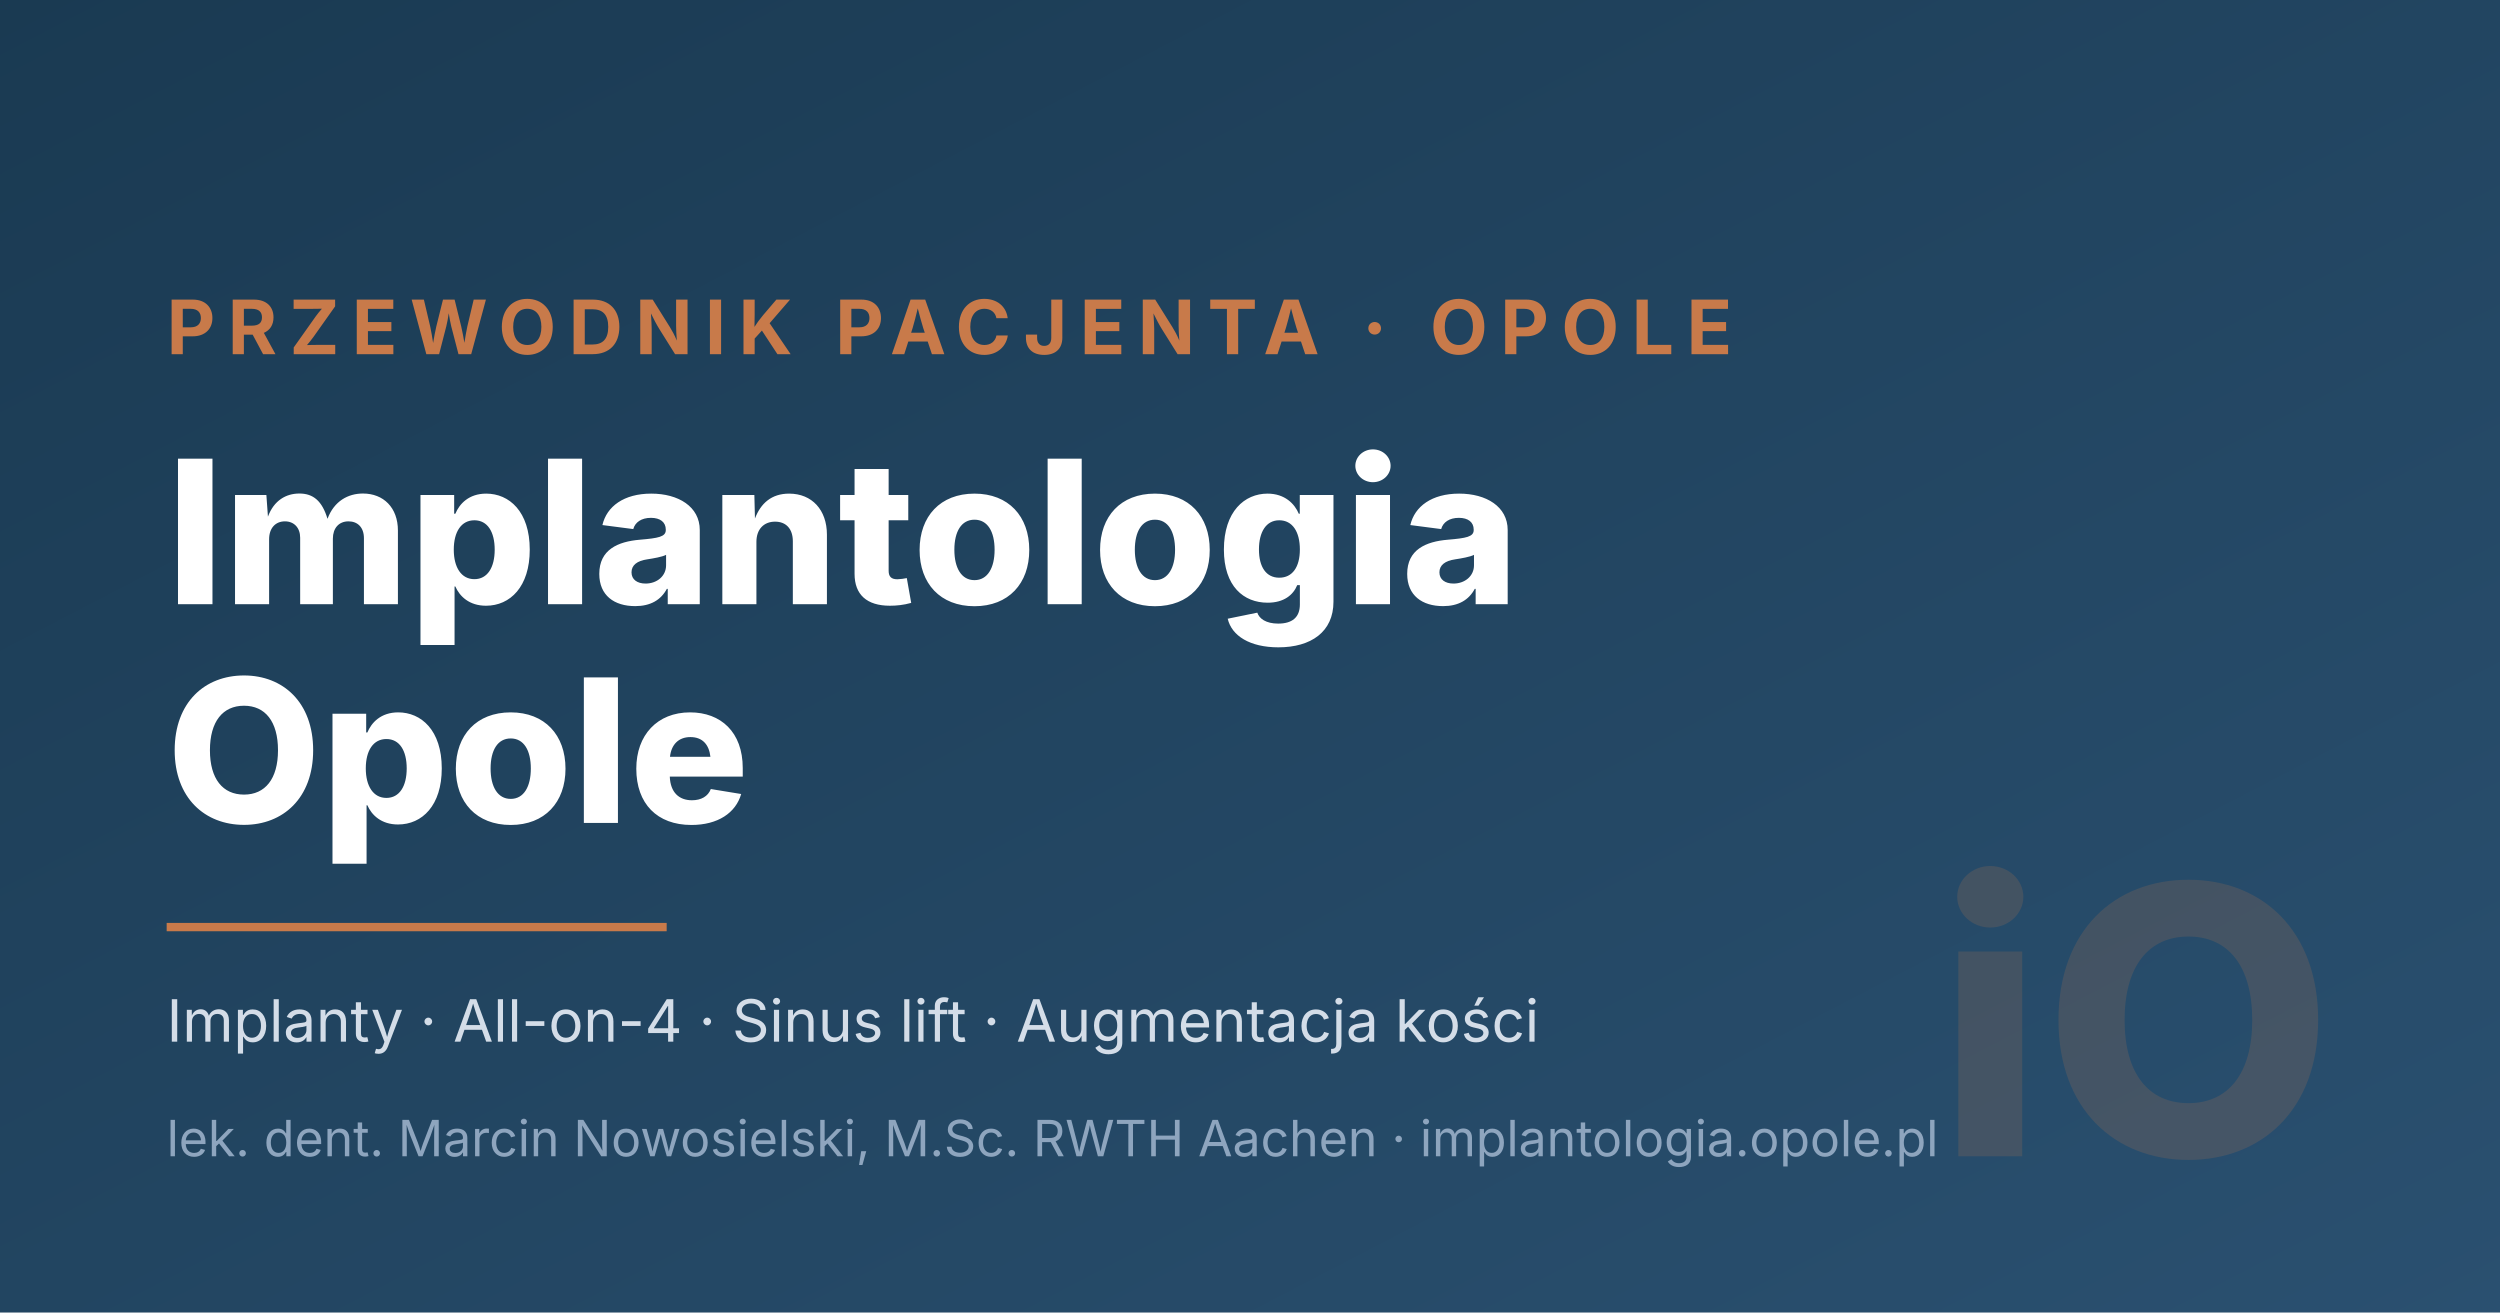
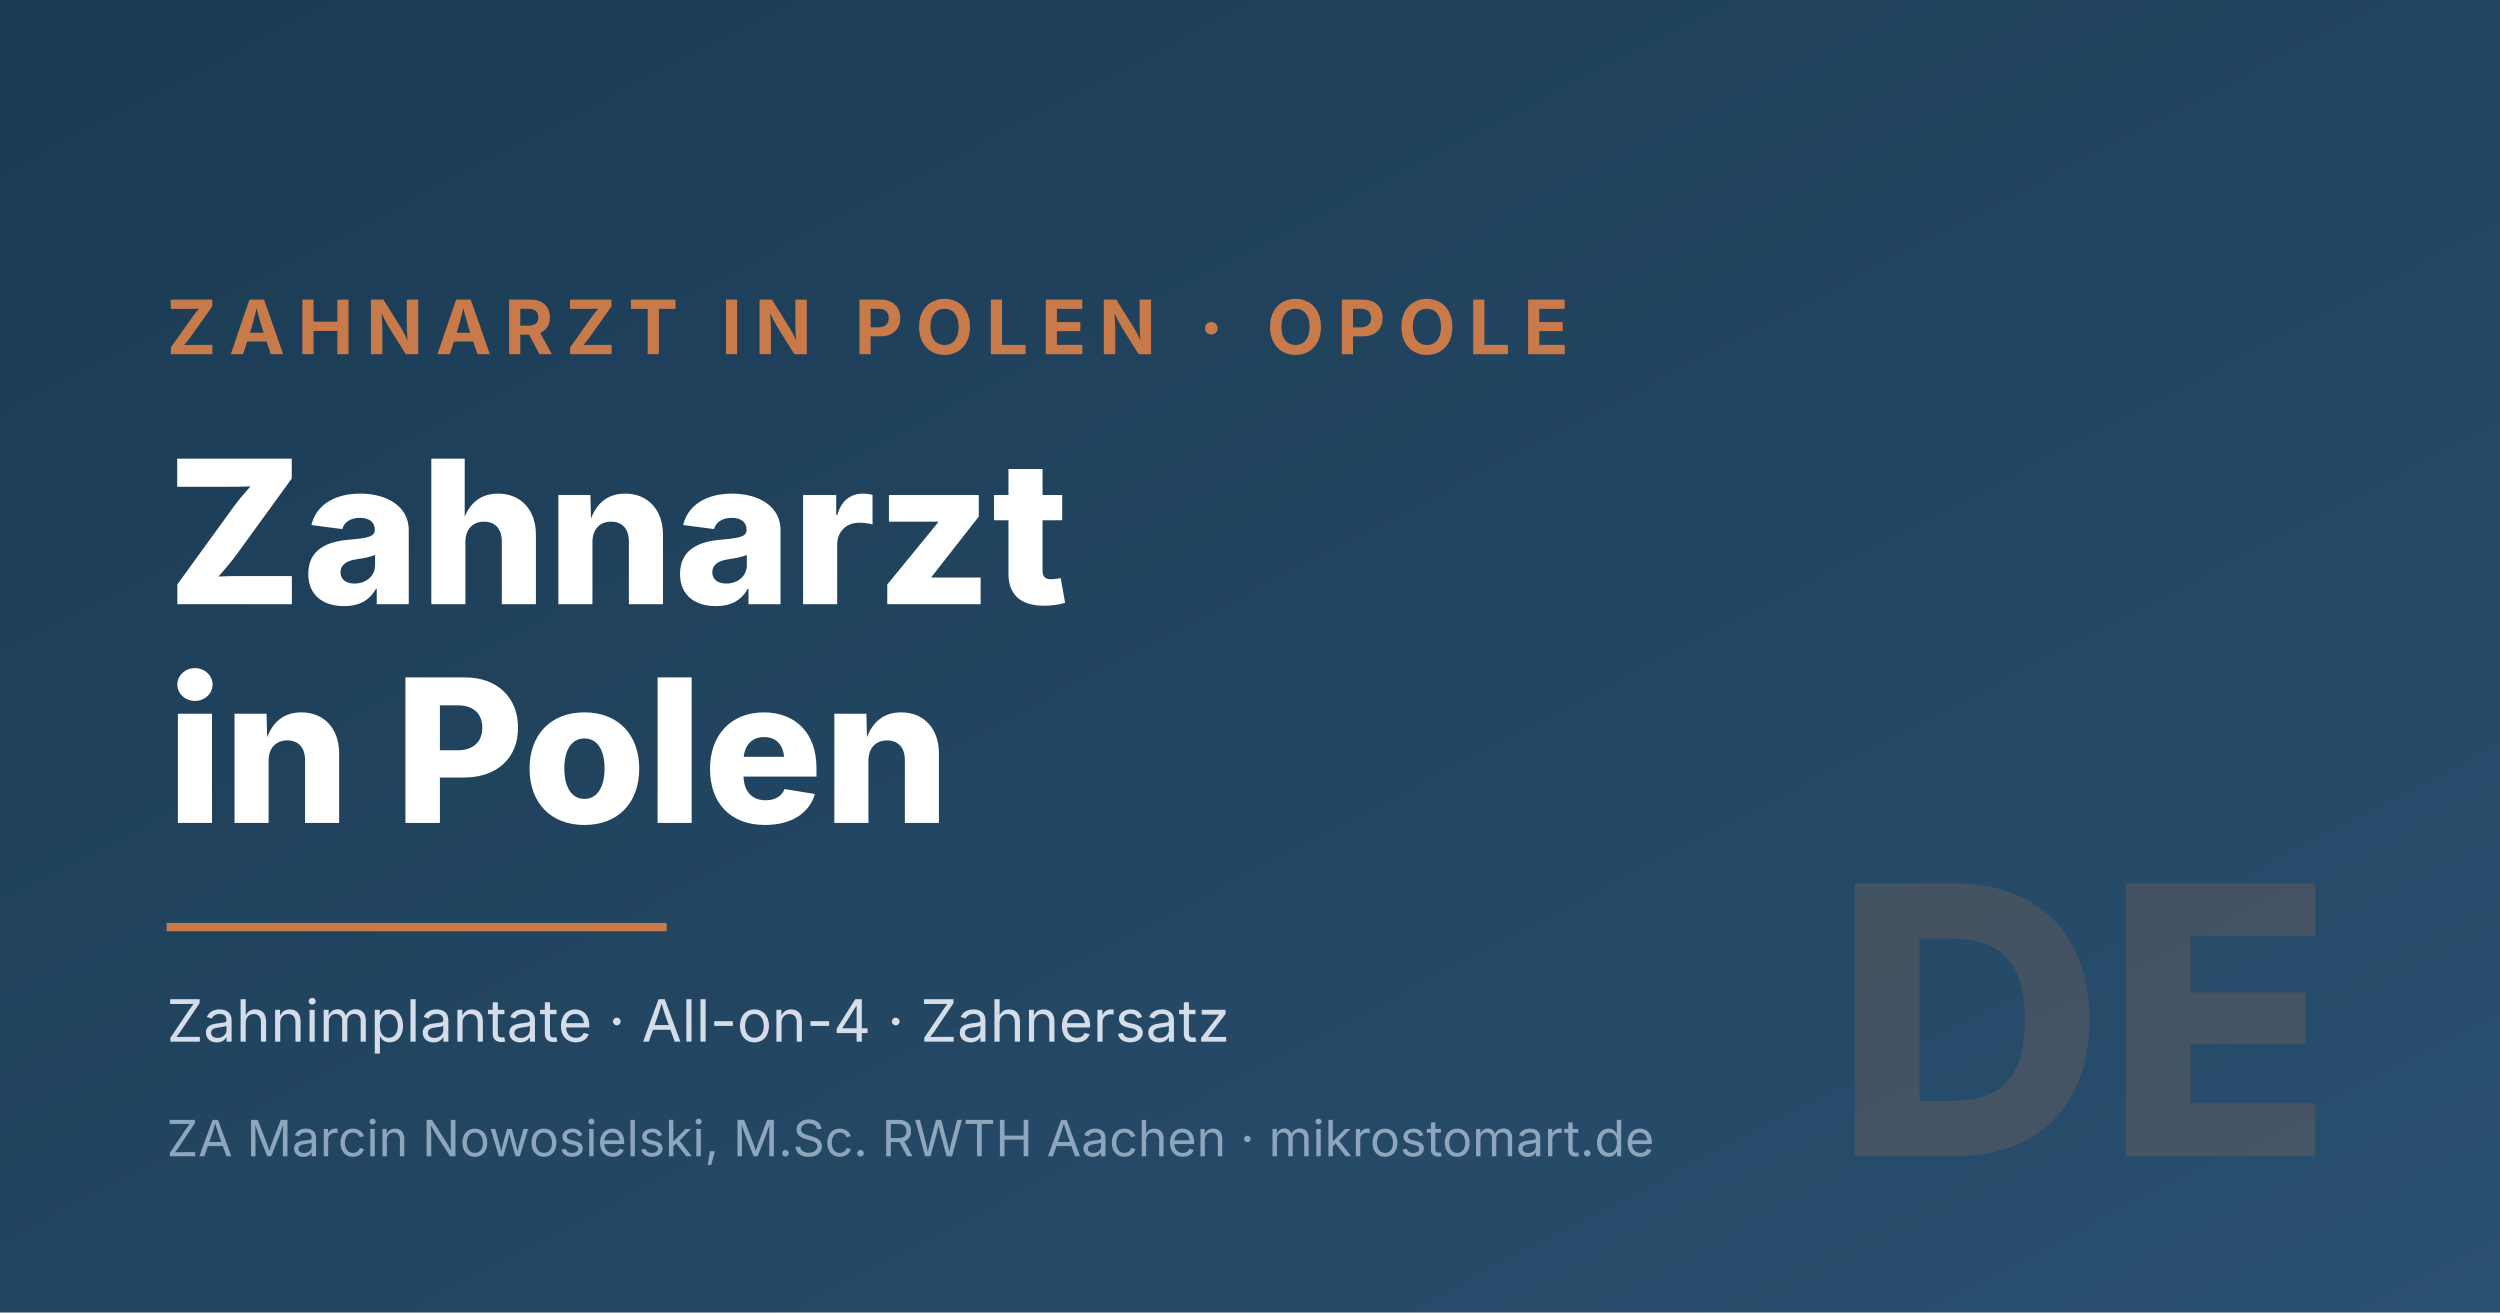
<svg xmlns="http://www.w3.org/2000/svg" viewBox="0 0 1200 630" width="1200" height="630">
  <defs>
    <linearGradient id="bg" x1="0" y1="0" x2="1" y2="1">
      <stop offset="0%" stop-color="#1a3a52" />
      <stop offset="100%" stop-color="#2a5070" />
    </linearGradient>
  </defs>
  <rect width="1200" height="630" fill="url(#bg)" />
-   <text x="80" y="170" font-family="Inter, system-ui" font-size="36" fill="#c87a4a" letter-spacing="6" font-weight="700">PRZEWODNIK PACJENTA · OPOLE</text>
-   <text x="80" y="290" font-family="Inter, system-ui" font-size="96" fill="white" font-weight="800">Implantologia</text>
-   <text x="80" y="395" font-family="Inter, system-ui" font-size="96" fill="white" font-weight="800">Opole</text>
+   <text x="80" y="170" font-family="Inter, system-ui" font-size="36" fill="#c87a4a" letter-spacing="6" font-weight="700">ZAHNARZT IN POLEN · OPOLE</text>
+   <text x="80" y="290" font-family="Inter, system-ui" font-size="96" fill="white" font-weight="800">Zahnarzt</text>
+   <text x="80" y="395" font-family="Inter, system-ui" font-size="96" fill="white" font-weight="800">in Polen</text>
  <line x1="80" y1="445" x2="320" y2="445" stroke="#c87a4a" stroke-width="4" />
-   <text x="80" y="500" font-family="Inter, system-ui" font-size="28" fill="#d4dde8">Implanty · All-on-4 · Sinus lift · Augmentacja kości</text>
-   <text x="80" y="555" font-family="Inter, system-ui" font-size="24" fill="#8ea5be">lek. dent. Marcin Nowosielski, M.Sc. RWTH Aachen  ·  implantologia.opole.pl</text>
-   <text x="1120" y="555" text-anchor="end" font-family="Inter, system-ui" font-size="180" font-weight="800" fill="#c87a4a" opacity="0.18">iO</text>
+   <text x="80" y="500" font-family="Inter, system-ui" font-size="28" fill="#d4dde8">Zahnimplantate · All-on-4 · Zahnersatz</text>
+   <text x="80" y="555" font-family="Inter, system-ui" font-size="24" fill="#8ea5be">ZA Marcin Nowosielski, M.Sc. RWTH Aachen  ·  mikrostomart.de</text>
+   <text x="1120" y="555" text-anchor="end" font-family="Inter, system-ui" font-size="180" font-weight="800" fill="#c87a4a" opacity="0.18">DE</text>
</svg>
